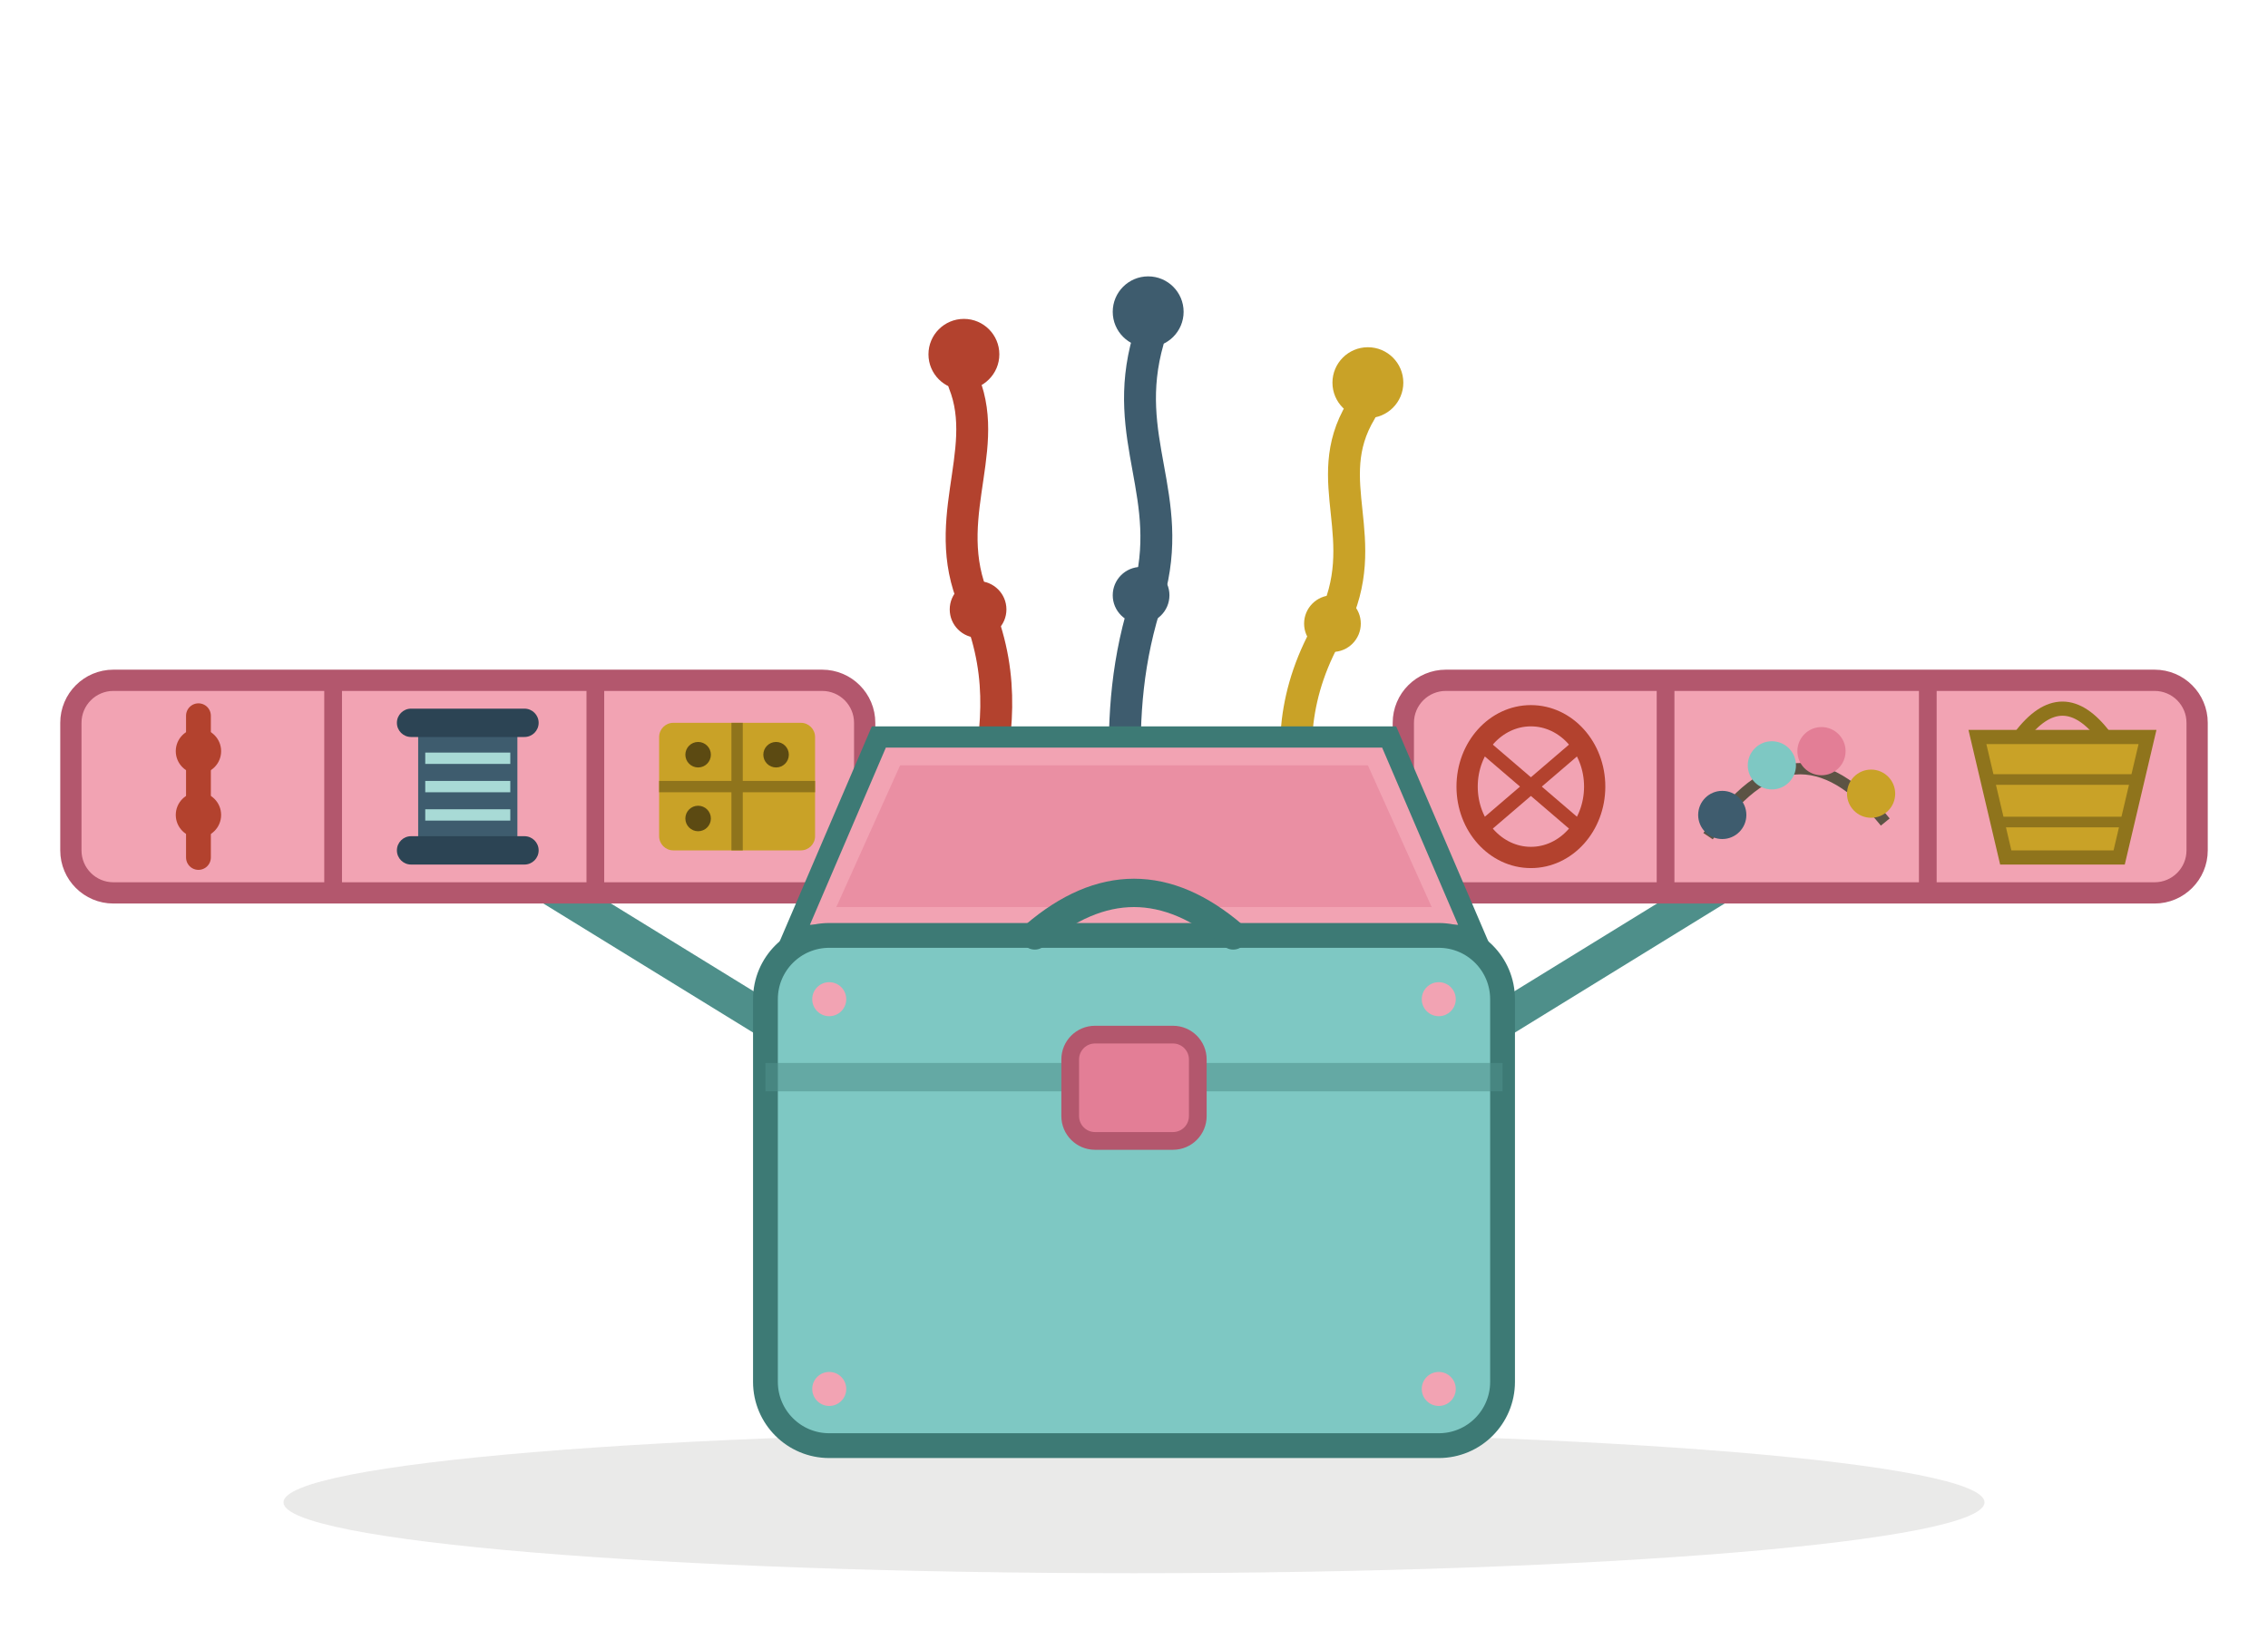
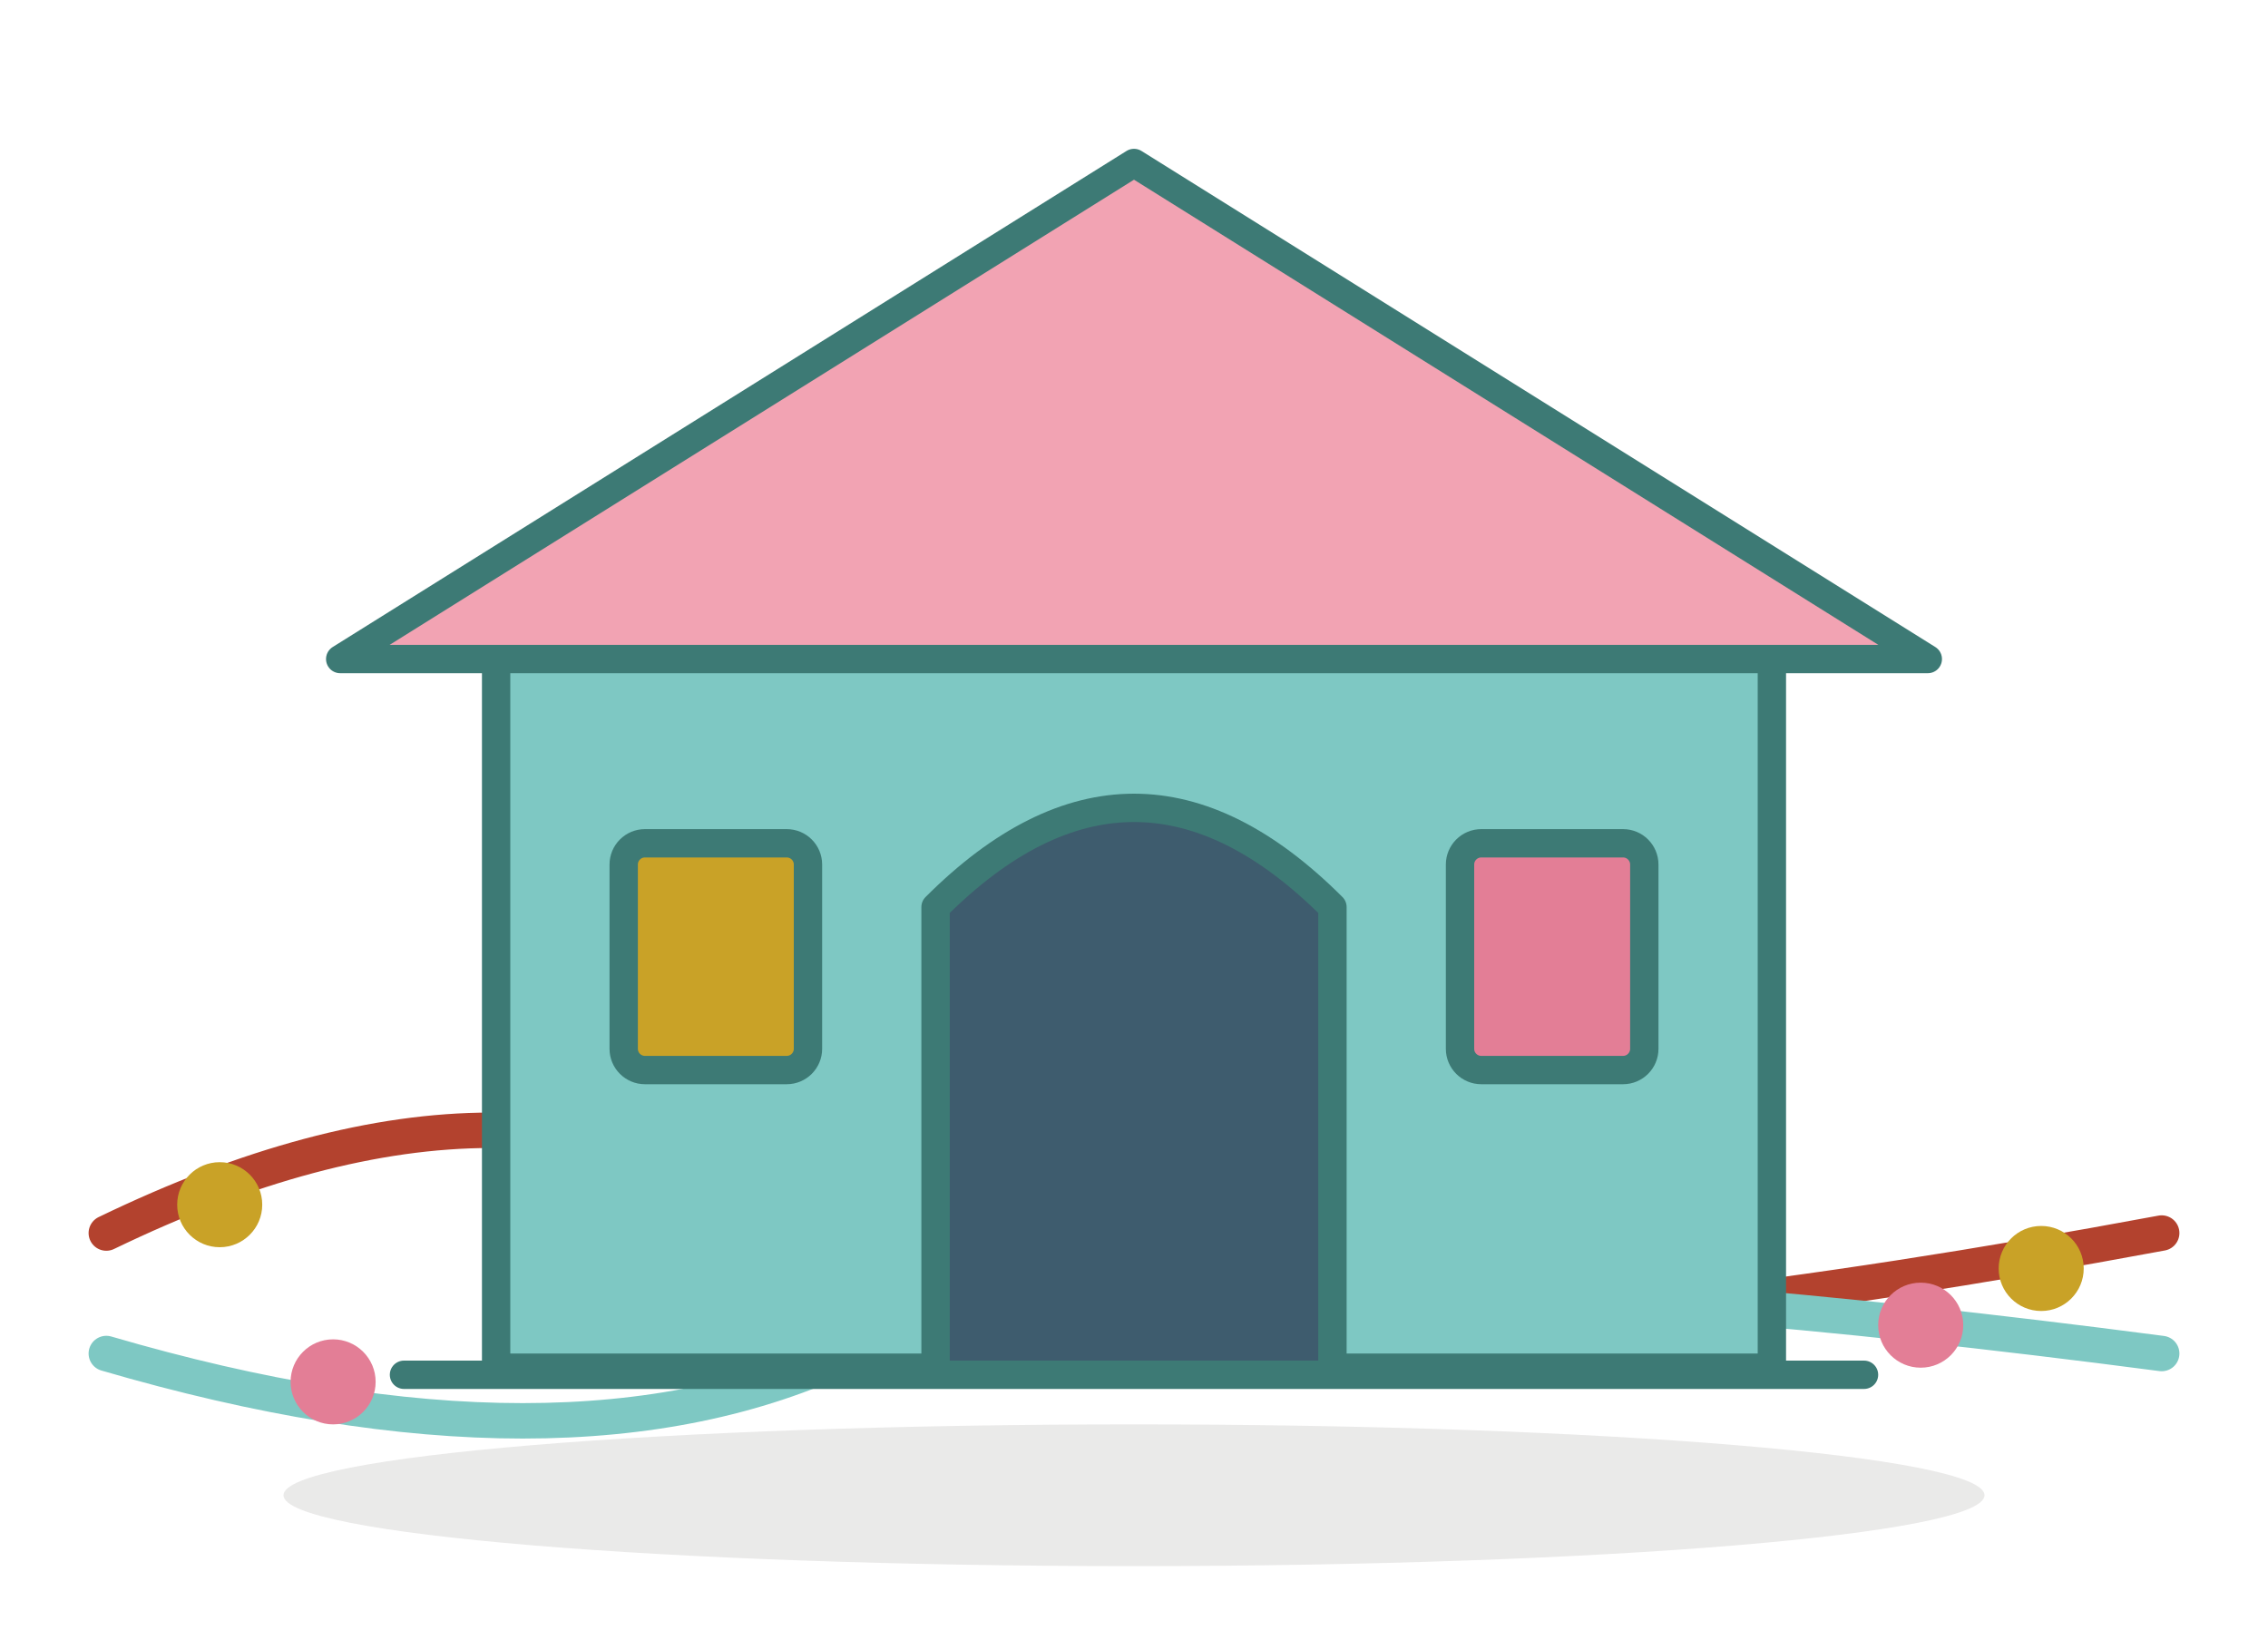
- <svg xmlns="http://www.w3.org/2000/svg" viewBox="0 0 320 230" role="img" aria-label="Tambo logo — a light-teal tackle box open with pink fold-out trays, each compartment holding a tool of the stack: knotted quipu cord, bobbin spool, yupana counting board, yarn skein, bead string, and a creel basket">
-   <ellipse cx="160" cy="212" rx="120" ry="10" fill="#2A241D" opacity="0.10" />
-   <g>
-     <line x1="118" y1="150" x2="66" y2="118" stroke="#4E8F8A" stroke-width="5" stroke-linecap="round" />
-     <rect x="10" y="96" width="112" height="30" rx="6" fill="#F2A3B3" stroke="#B3576D" stroke-width="3" />
-     <line x1="47" y1="96" x2="47" y2="126" stroke="#B3576D" stroke-width="2.5" />
-     <line x1="84" y1="96" x2="84" y2="126" stroke="#B3576D" stroke-width="2.5" />
-     <line x1="28" y1="101" x2="28" y2="121" stroke="#B3422E" stroke-width="3.5" stroke-linecap="round" />
-     <circle cx="28" cy="106" r="3.2" fill="#B3422E" />
-     <circle cx="28" cy="115" r="3.2" fill="#B3422E" />
-     <rect x="59" y="102" width="14" height="18" rx="2" fill="#3E5C6E" />
-     <rect x="56" y="100" width="20" height="4" rx="2" fill="#2C4454" />
-     <rect x="56" y="118" width="20" height="4" rx="2" fill="#2C4454" />
-     <line x1="60" y1="107" x2="72" y2="107" stroke="#A8DAD6" stroke-width="1.6" />
-     <line x1="60" y1="111" x2="72" y2="111" stroke="#A8DAD6" stroke-width="1.6" />
-     <line x1="60" y1="115" x2="72" y2="115" stroke="#A8DAD6" stroke-width="1.6" />
-     <rect x="93" y="102" width="22" height="18" rx="2" fill="#C9A227" />
-     <line x1="93" y1="111" x2="115" y2="111" stroke="#8F741C" stroke-width="1.6" />
-     <line x1="104" y1="102" x2="104" y2="120" stroke="#8F741C" stroke-width="1.6" />
-     <circle cx="98.5" cy="106.5" r="1.8" fill="#5C4A12" />
-     <circle cx="109.5" cy="106.5" r="1.8" fill="#5C4A12" />
-     <circle cx="98.5" cy="115.5" r="1.8" fill="#5C4A12" />
+ <svg xmlns="http://www.w3.org/2000/svg" viewBox="0 0 320 230" role="img" aria-label="Tambo logo — a teal waystation with a pink roof, connected by knotted cords">
+   <ellipse cx="160" cy="211" rx="120" ry="10" fill="#2A241D" opacity="0.10" />
+   <g fill="none" stroke-width="5" stroke-linecap="round">
+     <path d="M15 174 Q75 145 112 174 T305 174" stroke="#B3422E" />
+     <path d="M15 191 Q80 210 120 191 T305 191" stroke="#7EC8C3" />
  </g>
-   <g>
-     <line x1="202" y1="150" x2="254" y2="118" stroke="#4E8F8A" stroke-width="5" stroke-linecap="round" />
-     <rect x="198" y="96" width="112" height="30" rx="6" fill="#F2A3B3" stroke="#B3576D" stroke-width="3" />
-     <line x1="235" y1="96" x2="235" y2="126" stroke="#B3576D" stroke-width="2.5" />
-     <line x1="272" y1="96" x2="272" y2="126" stroke="#B3576D" stroke-width="2.5" />
-     <ellipse cx="216" cy="111" rx="9" ry="10" fill="none" stroke="#B3422E" stroke-width="3" />
-     <line x1="209" y1="105" x2="223" y2="117" stroke="#B3422E" stroke-width="2" />
-     <line x1="209" y1="117" x2="223" y2="105" stroke="#B3422E" stroke-width="2" />
-     <path d="M241 118 Q253 100 266 116" fill="none" stroke="#5C5344" stroke-width="1.6" />
-     <circle cx="243" cy="115" r="3.4" fill="#3E5C6E" />
-     <circle cx="250" cy="108" r="3.4" fill="#7EC8C3" />
-     <circle cx="257" cy="106" r="3.4" fill="#E37E96" />
-     <circle cx="264" cy="112" r="3.4" fill="#C9A227" />
-     <path d="M279 104 L303 104 L299 121 L283 121 Z" fill="#C9A227" stroke="#8F741C" stroke-width="2" />
-     <line x1="281" y1="110" x2="301" y2="110" stroke="#8F741C" stroke-width="1.5" />
-     <line x1="282" y1="116" x2="300" y2="116" stroke="#8F741C" stroke-width="1.5" />
-     <path d="M285 104 Q291 96 297 104" fill="none" stroke="#8F741C" stroke-width="2" />
+   <g stroke="#3D7A75" stroke-width="4" stroke-linejoin="round">
+     <path d="M70 91 H250 V193 H70 Z" fill="#7EC8C3" />
+     <path d="M48 93 L160 23 L272 93 Z" fill="#F2A3B3" />
+     <path d="M132 193 V128 Q160 100 188 128 V193" fill="#3E5C6E" />
+     <rect x="88" y="119" width="26" height="32" rx="3" fill="#C9A227" />
+     <rect x="206" y="119" width="26" height="32" rx="3" fill="#E37E96" />
+     <path d="M57 194 H263" stroke-linecap="round" />
  </g>
-   <path d="M140 140 C132 118 146 106 138 86 C132 74 140 64 136 54" fill="none" stroke="#B3422E" stroke-width="4.5" stroke-linecap="round" />
-   <circle cx="136" cy="50" r="5" fill="#B3422E" />
-   <circle cx="138" cy="86" r="4" fill="#B3422E" />
-   <path d="M160 138 C160 116 156 102 162 84 C166 70 158 62 162 48" fill="none" stroke="#3E5C6E" stroke-width="4.5" stroke-linecap="round" />
-   <circle cx="162" cy="44" r="5" fill="#3E5C6E" />
-   <circle cx="161" cy="84" r="4" fill="#3E5C6E" />
-   <path d="M180 140 C190 120 176 108 188 88 C194 76 186 68 192 58" fill="none" stroke="#C9A227" stroke-width="4.5" stroke-linecap="round" />
-   <circle cx="193" cy="54" r="5" fill="#C9A227" />
-   <circle cx="188" cy="88" r="4" fill="#C9A227" />
-   <path d="M112 132 L124 104 L196 104 L208 132 Z" fill="#F2A3B3" stroke="#3D7A75" stroke-width="3" />
-   <path d="M118 128 L127 108 L193 108 L202 128 Z" fill="#E37E96" opacity="0.55" />
-   <rect x="108" y="132" width="104" height="72" rx="9" fill="#7EC8C3" stroke="#3D7A75" stroke-width="3.5" />
-   <rect x="108" y="150" width="104" height="4" fill="#4E8F8A" opacity="0.55" />
-   <rect x="151" y="146" width="18" height="15" rx="3.5" fill="#E37E96" stroke="#B3576D" stroke-width="2.5" />
-   <circle cx="117" cy="141" r="2.4" fill="#F2A3B3" />
-   <circle cx="203" cy="141" r="2.4" fill="#F2A3B3" />
-   <circle cx="117" cy="196" r="2.4" fill="#F2A3B3" />
-   <circle cx="203" cy="196" r="2.4" fill="#F2A3B3" />
-   <path d="M146 132 Q160 120 174 132" fill="none" stroke="#3D7A75" stroke-width="4" stroke-linecap="round" />
+   <g fill="#C9A227">
+     <circle cx="31" cy="170" r="6" />
+     <circle cx="288" cy="179" r="6" />
+   </g>
+   <g fill="#E37E96">
+     <circle cx="47" cy="195" r="6" />
+     <circle cx="271" cy="187" r="6" />
+   </g>
</svg>
